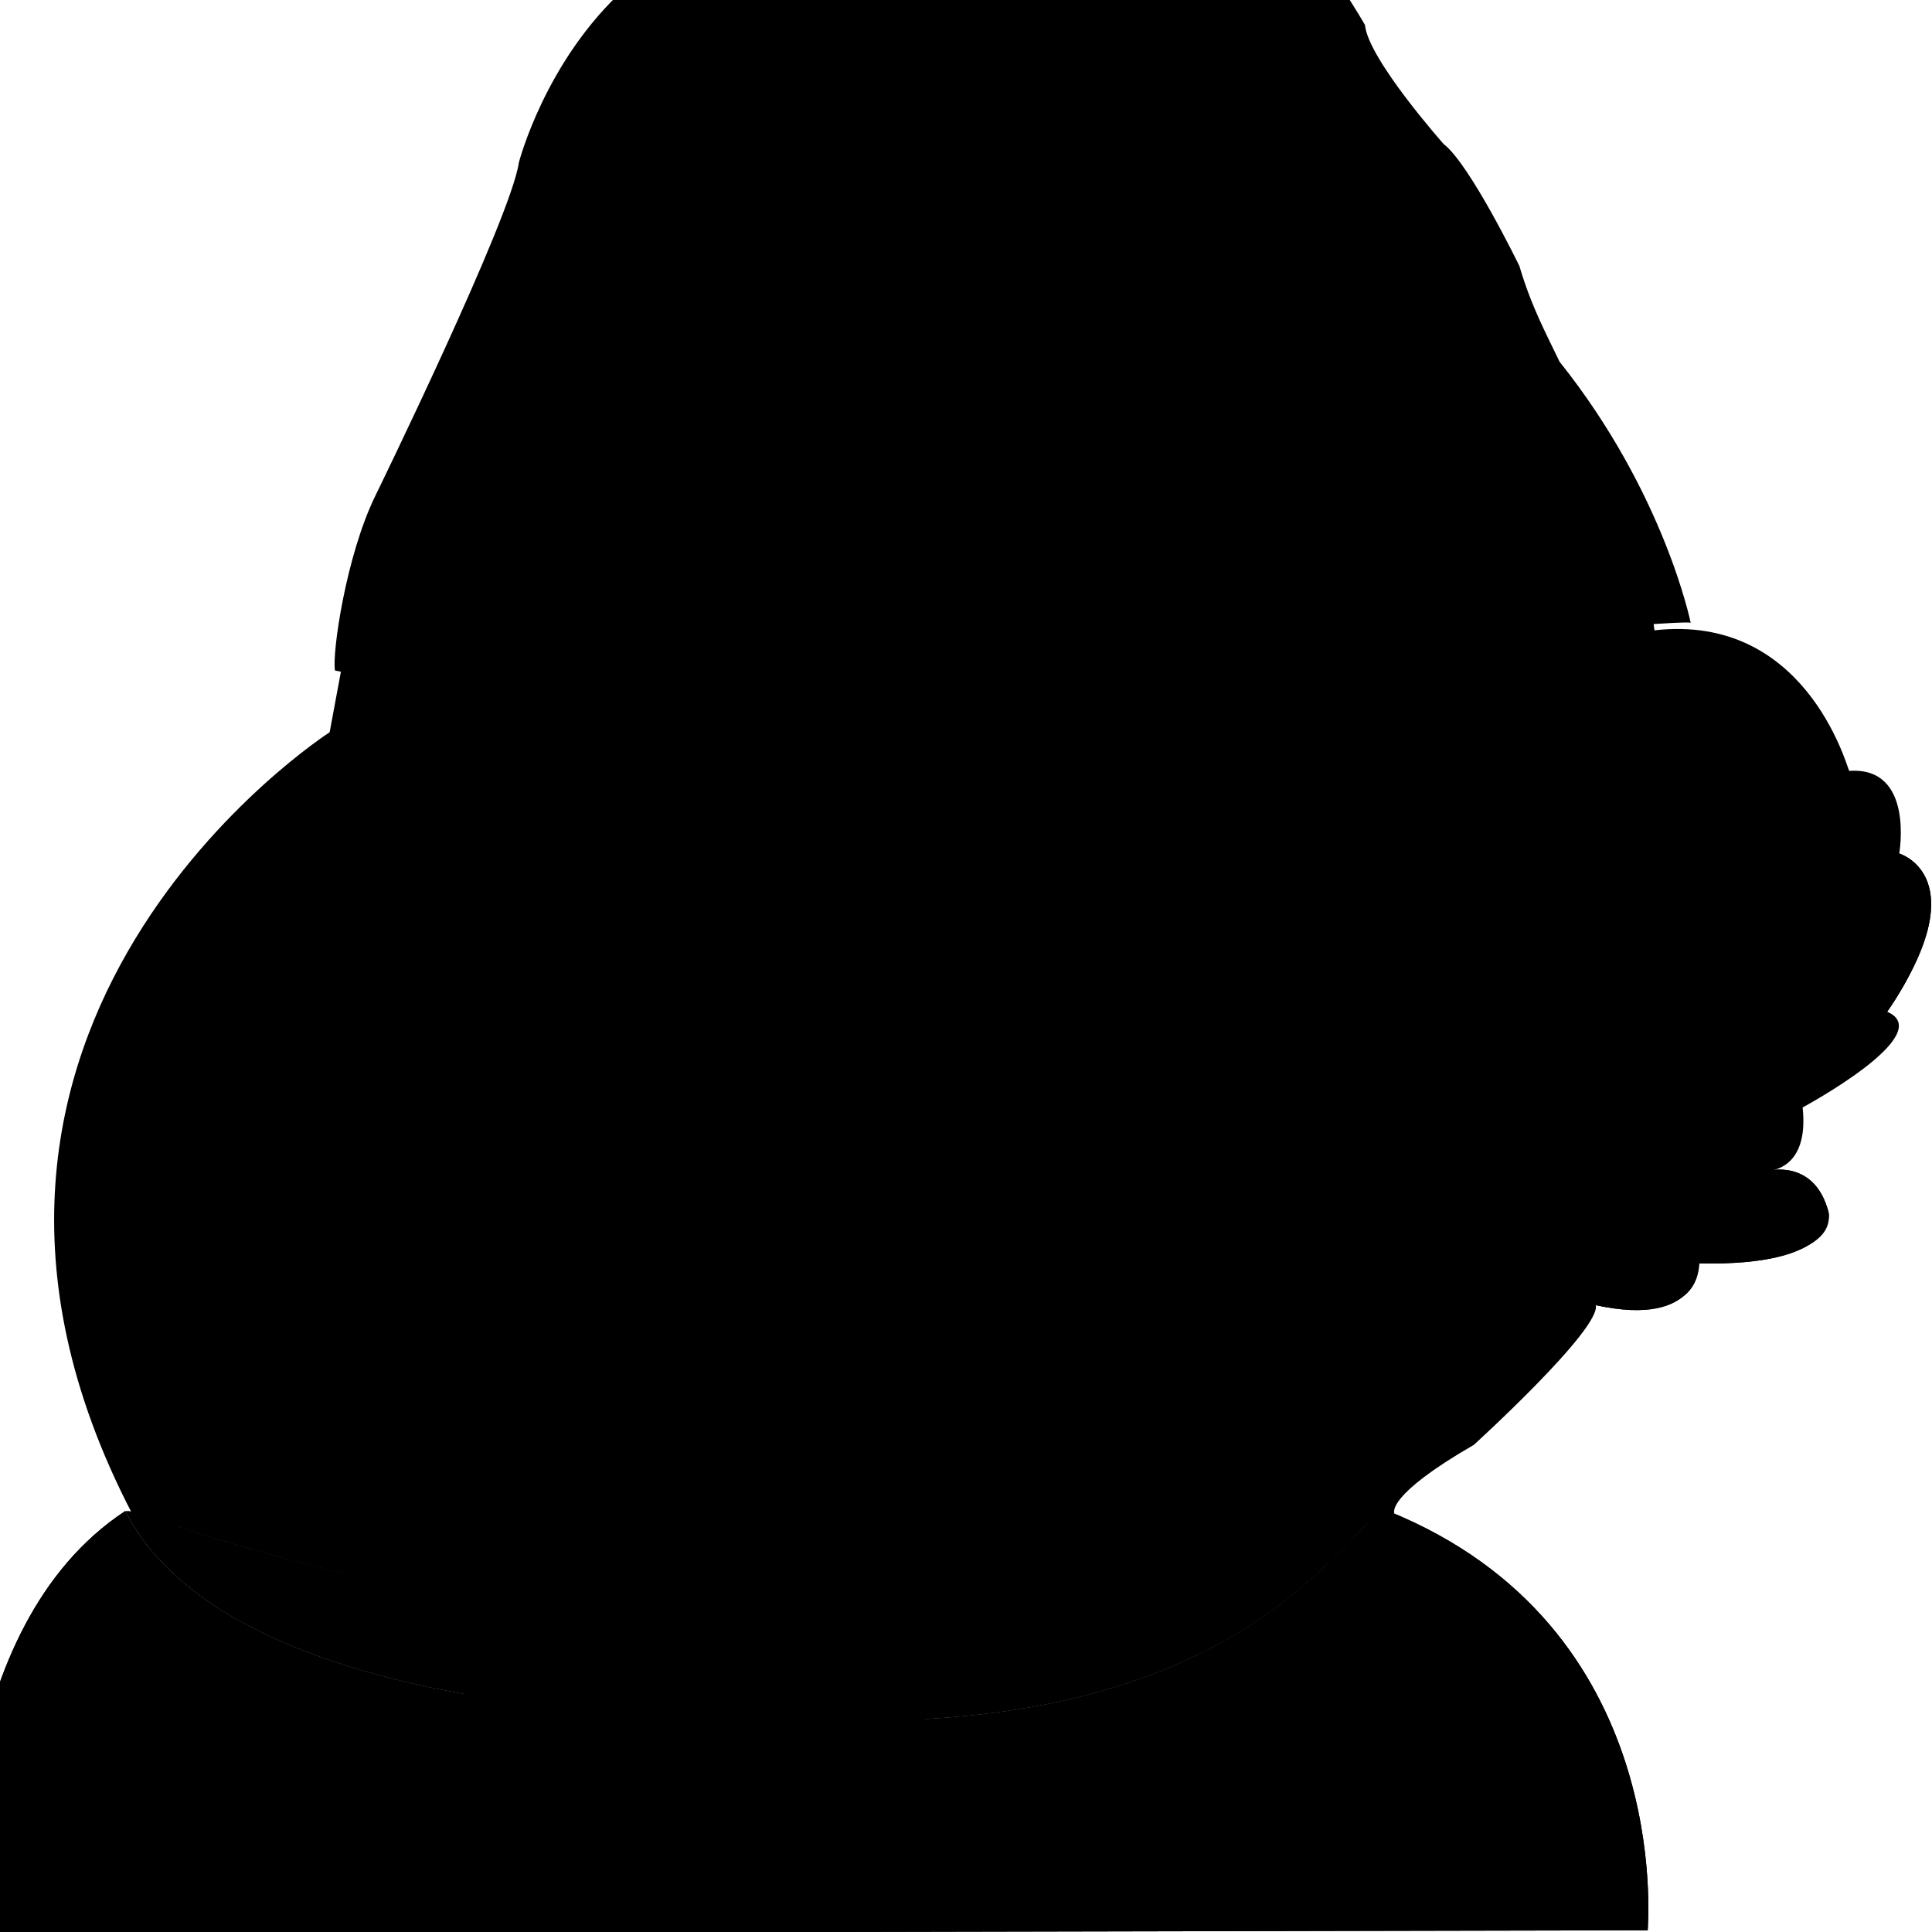
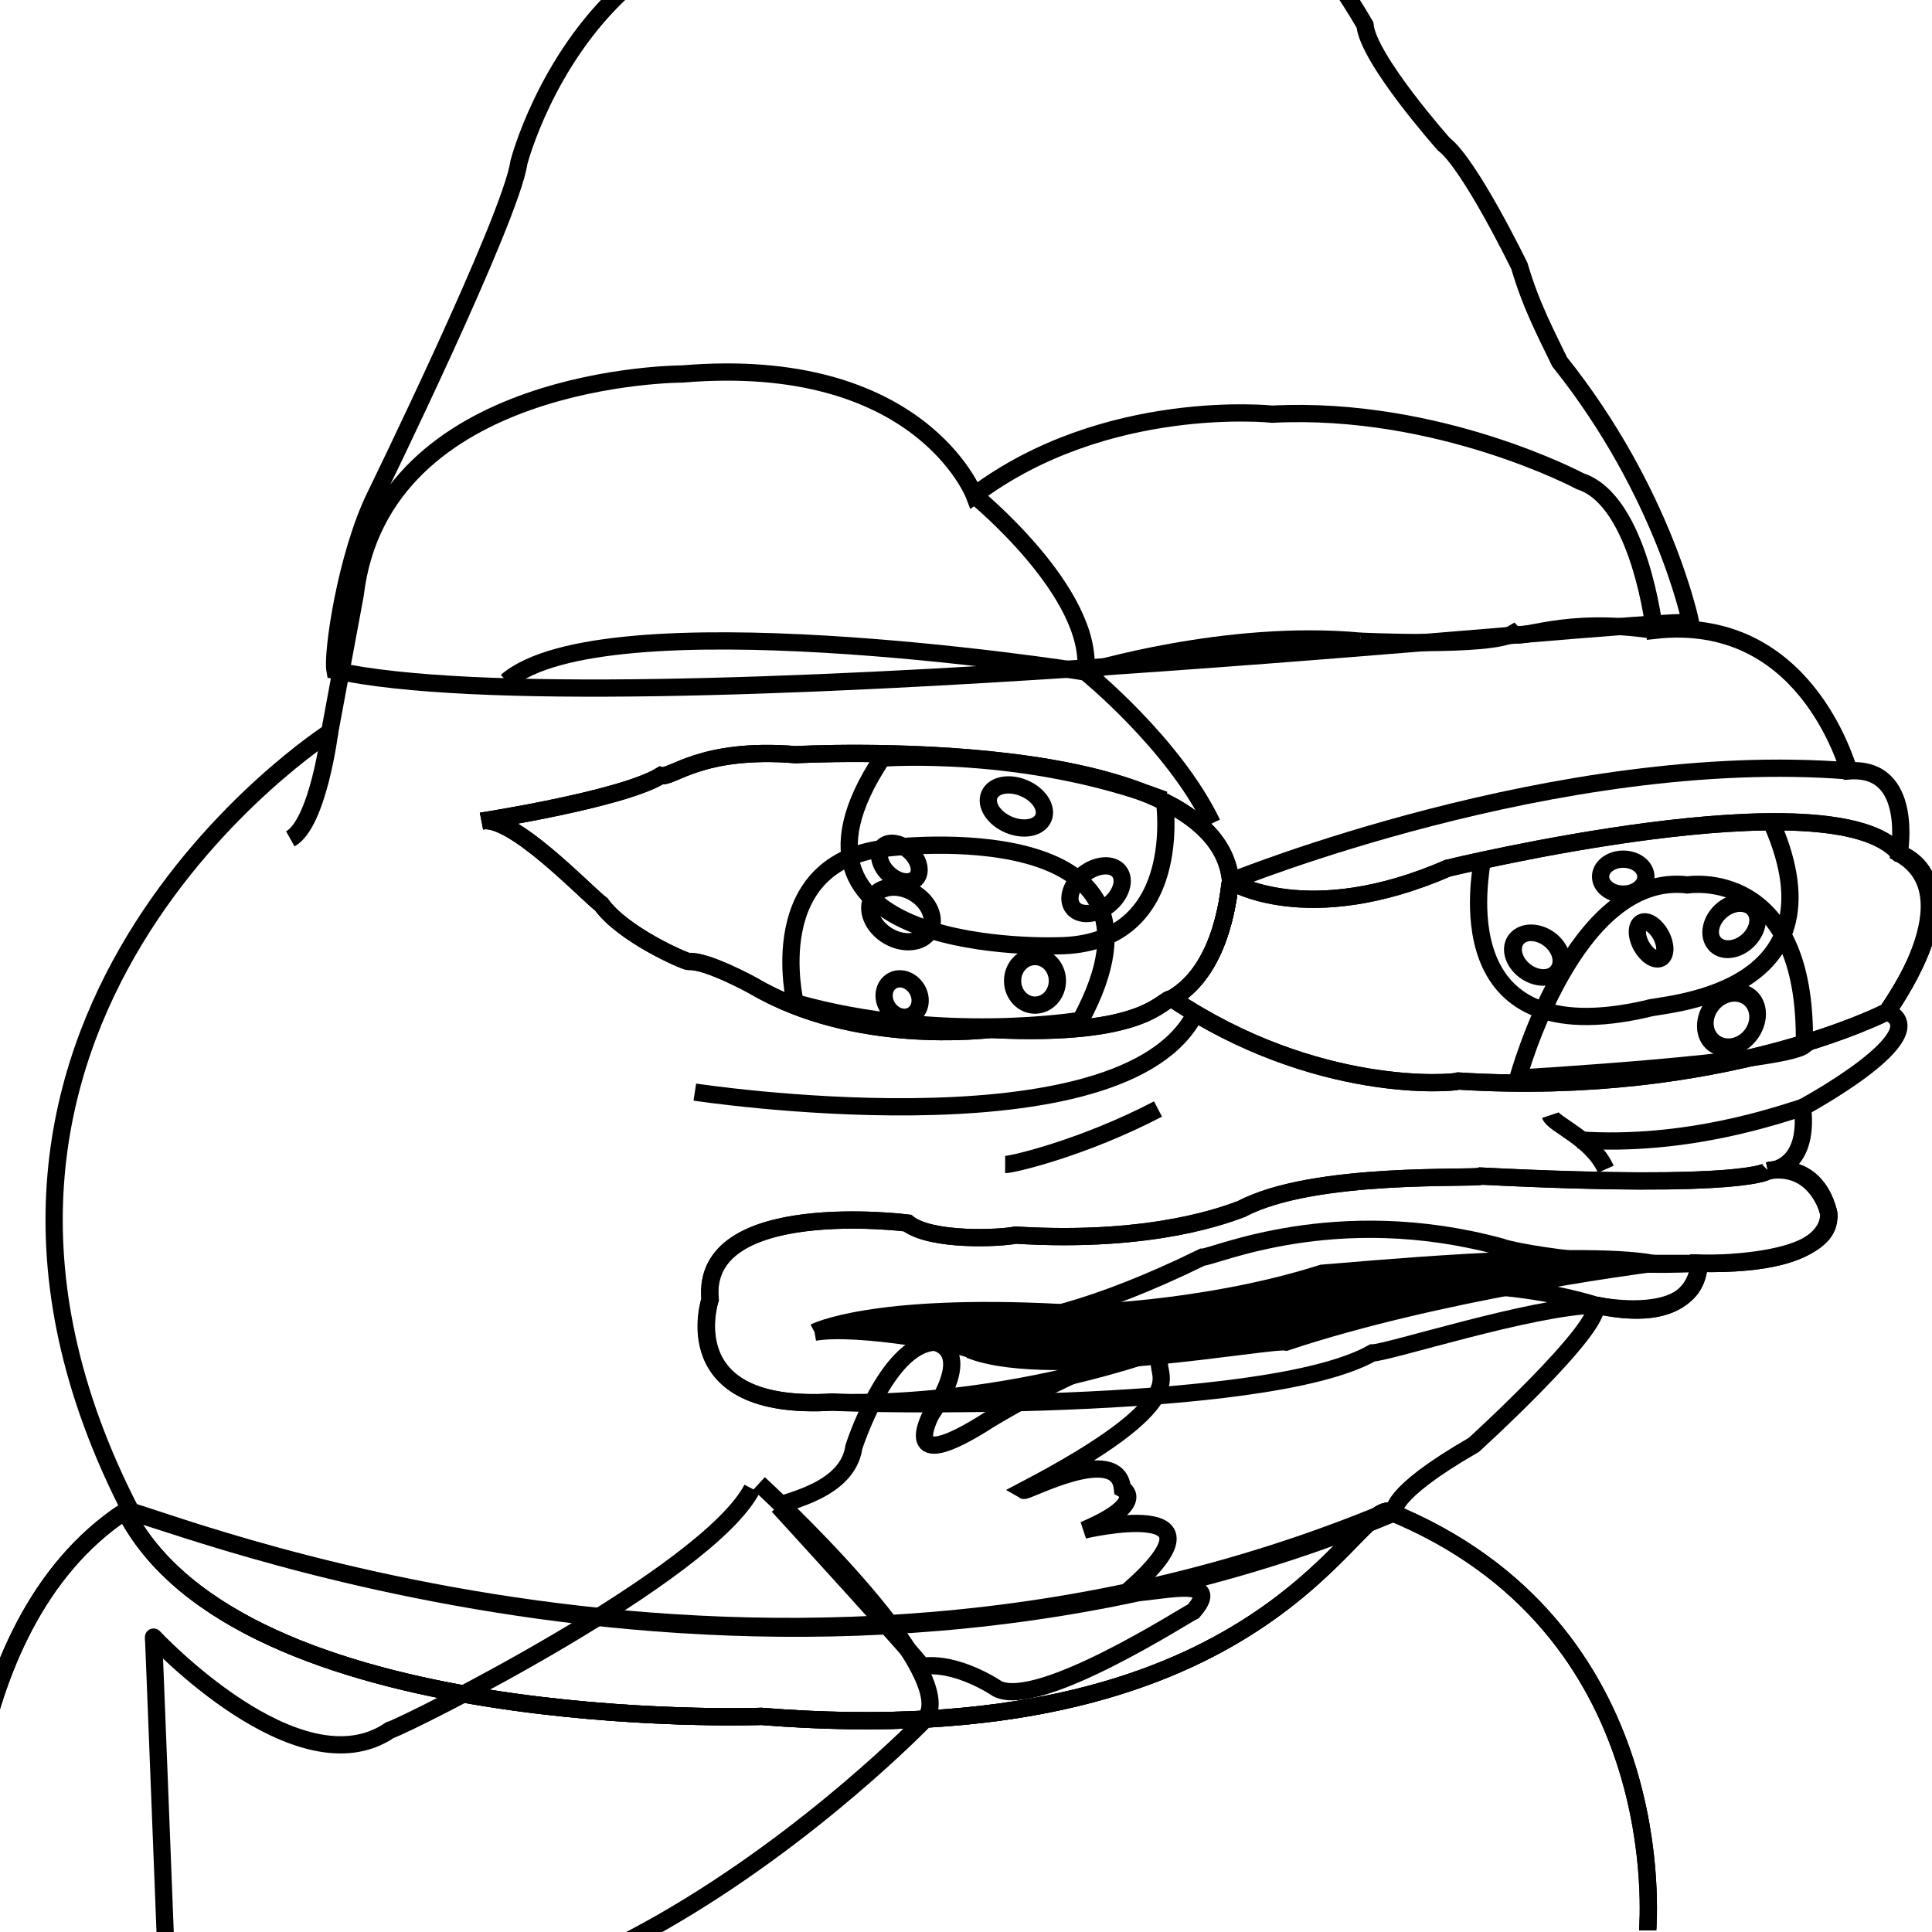
<svg xmlns="http://www.w3.org/2000/svg" version="1.1" id="svg2" width="112" height="112" viewBox="0 0 112 112">
-   <g id="l0" transform="translate(0, -16)">
+   <g id="l0" transform="translate(0, -16)" style="fill:none;stroke:black">
    <g id="l1" class="skin coloured">
      <path id="p0" d="m92.51,91.66 c0,0 5.94,1.29 5.97,-2.42 0,0 8.02,0.19 7.52,-2.97 0,0 -0.7,-2.85 -3.5,-2.4 0,0 2.4,0 2,-3.67 0,0 7.9,-4.25 4.9,-5.55 0,0 5,-6.76 0.7,-9.17 0,0 0.9,-5.06 -2.9,-4.79 -0.2,-0.45 -2.6,-9.13 -11.29,-8.15 0,0 -0.85,-7.52 -4.3,-8.64 0,0 -8.19,-4.38 -17.85,-3.89 0,0 -9.67,-1.03 -17.28,4.7 0,0 -3.13,-8.19 -16.92,-7.03 0,0 -17.45,0 -18.97,12.8 l-1.48,7.97 c0,0 -26.216,16.83 -11.474,45.25 1.63,0.1 37.214,15 73.194,0 0,0 -0.49,-1 4.61,-3.94 0,0 7.38,-6.71 7.07,-8.1" />
    </g>
    <g id="l2" class="line">
      <path id="p1" d="m56.48,44.71 c0,0 6.98,5.68 6.45,10.25 C61.94,54.78 35,50.66 29.36,55.5" />
      <path id="p2" d="m19.11,58.45 c0,0 -0.67,5.28 -2.28,6.18" />
      <path id="p3" d="m40.28,79.31 c0,0 24.08,3.67 28.82,-4.21" />
      <path id="p4" d="m58.27,83.51 c0.45,0 4.57,-0.98 8.86,-3.22" />
      <path id="p5" d="m104.5,80.2 c-1.2,0.36 -6.67,2.33 -13.02,1.88" />
      <path id="p6" d="m89.87,80.65 c0.18,0.54 2.42,1.34 3.22,3.13" />
      <path id="p7" d="m62.93,54.96 c0,0 8.14,-2.51 15.93,-1.79" />
      <path id="p8" d="m78.86,53.17 c0,0 7.52,0.36 8.86,-0.45 0.45,0.45 2.86,-0.99 8.19,-0.18" />
      <path id="p9" d="m62.93,54.96 c0,0 5.1,4.12 7.34,8.77" />
      <path id="p10" d="m71.34,67.09 c0,0 19,-7.74 35.86,-6.4" />
    </g>
    <g id="l8" class="skin coloured">
      <path id="p2116-2" d="m7.26,103.6 c6.62,13 36.88,11.9 36.88,11.9 28.64,2.3 34.04,-11.9 36.34,-11.9 -36.01,15 -71.59,0.1 -73,0" />
    </g>
    <g id="variant-pepothink">
      <g id="l7" class="shirt coloured">
        <path id="p891-3" d="m -2.128,128.1 c 0,-0.4 -0.948,-17.7 9.384,-24.5 6.624,13 36.884,11.9 36.884,11.9 28.64,2.3 34.01,-11.9 36.34,-11.9 16.56,6.7 15.04,23.9 15.04,24.3" />
      </g>
      <g id="l3" class="lips coloured">
        <path id="p15" d="m 102.5,83.87 c 0,0 -1.1,1.08 -16.6,0.31 -0.3,0.19 -9.7,-0.32 -13.9,1.9 -0.7,0.25 -5,2.02 -13.11,1.52 -0.88,0.19 -4.93,0.38 -6.26,-0.7 0,0 -12.03,-1.52 -11.46,4.43 0,0 -2.15,6.52 7.09,5.95 0,0 10.48,0.64 22.31,-4.24 0,0 10.97,-4.66 21.94,-1.38 6.1,1.34 6,-2.42 6,-2.42 8.19,0.18 7.49,-2.97 7.49,-2.97 -0.8,-3.11 -3.5,-2.4 -3.5,-2.4" />
        <path id="p12" class="line" d="m 52.2,92.3 c 1.2,-0.1 4.8,2.8 17.5,-3.42 0.7,0 7.7,-3.2 17.3,-0.6 0.76,0.3 6,1.26 11.5,0.95" />
      </g>
      <g id="l5">
        <g id="l5-1" class="sclera coloured">
          <path id="p2219-2" d="m 67.94,73.89 c 3.09,-1.79 3.3,-6.53 3.4,-6.8 m 0,0 c 0,0 4.42,2.79 12.59,-0.76 0,0 22.37,-5.44 26.17,-0.85 0,0 4.6,1.35 -0.7,9.17 0,0 -9.59,4.97 -24.84,4.02 -0.32,0.13 -8.24,0.82 -16.62,-4.78" />
        </g>
        <g id="l5-2" class="iris coloured">
          <path id="p1082" d="m 85.91,65.92 c 0,0.53 -2.4,11.33 9.6,8.55 0.53,-0.27 11.69,-0.58 7.19,-10.78" />
        </g>
        <g id="l5-3" class="pupil coloured">
          <ellipse id="p1084" cx="94.1" cy="66.82" rx="1.313" ry="1.013" />
          <ellipse id="p1084-5" cx="113.5" cy="-6.497" rx="1.515" ry="1.166" transform="matrix(0.7438,0.6684,-0.7223,0.6916,0,0)" />
          <ellipse id="p1084-5-6" cx="-46.44" cy="-116.7" rx="1.515" ry="1.166" transform="matrix(-0.7952,0.6063,-0.545,-0.8384,0,0)" />
        </g>
        <g id="l5-4" class="sclera coloured">
          <path id="p2273" d="m 71.34,67.09 c -0.1,0.27 -0.31,5.01 -3.4,6.8 -0.63,0 -1.43,2.24 -10.47,1.79 -0.32,0 -7.84,0.99 -13.83,-2.55 0,0 -2.69,-1.48 -3.72,-1.39 -0.22,0 -3.8,-1.56 -5.06,-3.31 -0.85,-0.63 -5.19,-5.24 -6.93,-4.83 0,0 8.14,-1.26 10.38,-2.64 0.63,0.18 2.33,-1.66 7.83,-1.21 0,0 24.44,-1.34 25.2,7.34" />
        </g>
        <g id="l5-5" class="iris coloured">
          <path id="p1126" d="m 67.5,62.37 c 0,0 1.31,8.41 -6.19,8.46 0,0 -17.83,0.67 -10.17,-10.88 0,0 8.17,-0.65 16.36,2.42" />
        </g>
        <g id="l5-6" class="pupil coloured">
          <ellipse id="p1130" cx="78.9" cy="34.41" rx="1.701" ry="1.147" transform="rotate(23.24)" />
          <ellipse id="p1130-2" cx="-8.467" cy="-92.37" rx="1.701" ry="1.147" transform="rotate(142)" />
          <ellipse id="p1130-3" cx="82.4" cy="15.1" rx="1.33" ry="0.9" transform="matrix(0.75,0.66,-0.64,0.77,0,0)" />
        </g>
      </g>
      <g id="l10" class="shirt coloured">
        <path id="p90" d="m 44,102 c 0,0 12,11 9.6,13.7 0,0 -26,27 -44,13 0,0 -0.7,-18 -0.7,-17.8 0,0 8.4,9 13.7,5.4 1,-0.3 18.4,-9 21,-14" />
      </g>
      <g id="l11" class="skin coloured">
        <path id="p91" d="m 45.11,103.3 c 0.54,-0.3 4.03,-0.9 4.39,-3.41 0,0 1.88,-5.9 4.65,-6.08 0,0 2.42,0.27 -0.18,4.2 0,0 -2.05,3.79 3.41,0.27 0,0 8.95,-5.46 9.84,-3.31 -0.18,0.81 2.06,2.24 -7.87,7.43 0.17,0.1 5.46,-2.77 5.72,-0.1 0,0 1.53,0.8 -2.23,2.4 0,0 8.95,-2.1 2.59,3.5 0.1,0.6 5.91,-1.3 3.76,1.2 -0.45,0.2 -8.95,5.7 -11.37,4.5 0,0 -2.32,-1.6 -4.38,-1.3 0,-0.2 -8.33,-9.3 -8.33,-9.3" />
      </g>
    </g>
    <g id="variant-feelsdankman">
      <g id="g944" class="dank coloured">
        <path id="path942" d="m -2.128,128.1 c 0,-0.4 -0.948,-17.7 9.384,-24.5 6.624,13 36.884,11.9 36.884,11.9 28.64,2.3 34.01,-11.9 36.34,-11.9 16.56,6.7 15.04,23.9 15.04,24.3" />
      </g>
      <g id="l6">
        <g id="g2378" class="sclera coloured">
          <path id="p2376" d="m 67.94,73.89 c 3.09,-1.79 3.3,-6.53 3.4,-6.8 0,0 4.42,2.79 12.59,-0.76 0,0 22.37,-5.44 26.17,-0.85 0,0 4.6,1.35 -0.7,9.17 0,0 -9.59,4.97 -24.84,4.02 -0.32,0.13 -8.24,0.82 -16.62,-4.78" />
          <path id="p1471" d="m 71.34,67.09 c -0.1,0.27 -0.31,5.01 -3.4,6.8 -0.63,0 -1.43,2.24 -10.47,1.79 -0.32,0 -7.84,0.99 -13.83,-2.55 0,0 -2.69,-1.48 -3.72,-1.39 -0.22,0 -3.8,-1.56 -5.06,-3.31 -0.85,-0.63 -5.19,-5.24 -6.93,-4.83 0,0 8.14,-1.26 10.38,-2.64 0.63,0.18 2.33,-1.66 7.83,-1.21 0,0 24.44,-1.34 25.2,7.34" />
        </g>
        <g id="g1449" class="iris coloured">
          <path id="path43" d="m 88,78.5 c 0,0 3.25,-12 9.83,-11.2 0,0 6.97,-1.14 6.77,9.3 -1.2,1 -16.62,1.9 -16.62,1.9" />
          <path id="path45" d="m 46.1,74.15 c 0,0 -2.02,-8.3 5.44,-9 0,0 17.7,-2.2 11.1,10 0,0 -8.1,1.35 -16.5,-1.01" />
        </g>
        <g id="g1457" class="pupil coloured">
          <ellipse id="p1499" cx="102" cy="-92.66" rx="1.53" ry="1.57" transform="matrix(0.1127,0.9936,-0.9592,0.2829,0,0)" />
          <ellipse id="p1501" cx="50.77" cy="107.5" rx="0.649" ry="1.171" transform="rotate(-28.34)" />
        </g>
        <g id="g1485" class="pupil coloured">
          <ellipse id="p1491" cx="79.74" cy="33.65" rx="1.915" ry="1.456" transform="rotate(30)" />
          <ellipse id="p1493" cx="6" cy="90.3" rx="1" ry="1.155" transform="rotate(-31.5)" />
          <ellipse id="p1495" cx="60" cy="72.86" rx="1.298" ry="1.408" />
        </g>
      </g>
      <g id="l4" class="lips coloured">
        <path id="p16" d="m 102.5,83.87 c 0,0 -1.1,1.1 -16.64,0.31 -0.3,0.19 -9.7,-0.32 -13.9,1.9 -0.7,0.25 -5,2.02 -13.1,1.52 -0.9,0.19 -4.9,0.38 -6.3,-0.7 0,0 -12,-1.52 -11.4,4.43 0,0 -2.2,6.52 7.1,5.95 0.67,0.1 25.03,0.7 31.3,-2.85 0.89,0 9.25,-2.7 12.95,-2.77 m 0,0 c 6.07,1.34 5.97,-2.42 5.97,-2.42 8.22,0.18 7.52,-2.97 7.52,-2.97 -0.8,-3.11 -3.5,-2.4 -3.5,-2.4" />
        <path id="p17" style="fill:black" d="M 95.83,89.24 C 94.81,89.37 83.29,90.89 74.56,93.8 73.67,93.61 61.08,96.02 56.39,94.31 56.2,94 49.75,92.79 47.22,93.23 m 14.24,-1.14 c 0.69,0.13 8.42,-0.12 15.19,-2.28 1.45,-0.1 14.75,-1.39 19.18,-0.57 m -48.61,3.99 c 0,0 3.29,-1.71 14.24,-1.14" />
        <path id="p18" class="line" d="m 95.83,89.24 c 0,0 1.92,0 2.65,0" />
      </g>
      <g id="l9" class="dank coloured">
        <path id="p1534" d="m 75.73,13.07 c 1,0.18 3.4,4.38 3.4,4.38 0.18,1.97 4.56,6.9 4.56,6.9 1.52,1.16 4.39,7.07 4.39,7.07 0.71,2.41 1.61,4.03 2.33,5.55 6.08,7.61 7.6,15.13 7.6,15.13 -1.97,-0.36 -62.65,6.26 -78.59,2.77 -0.18,-0.98 0.63,-6.62 2.33,-10.11 0,0 7.88,-16.12 8.33,-19.34 0,0 1.52,-5.91 6.17,-10.11 0,0 10.65,-12.177 10.92,-14.325 0,0 -0.62,-0.448 3.05,-8.146 0,0 4.29,-7.069 4.29,-8.149 0,0 1.24,-4.32 2.83,-5.58 1.02,1.21 1.78,3.48 1.78,3.48 1.2,3.17 2.02,3.87 2.27,4.31 1.65,2.09 2.73,6.138 3.42,7.087 0.85,4.265 2.13,4.92 3.15,7.055 1.03,0.839 6.12,8.136 6.22,8.452 0.82,2.216 1.55,3.576 1.55,3.576" />
      </g>
    </g>
  </g>
</svg>
